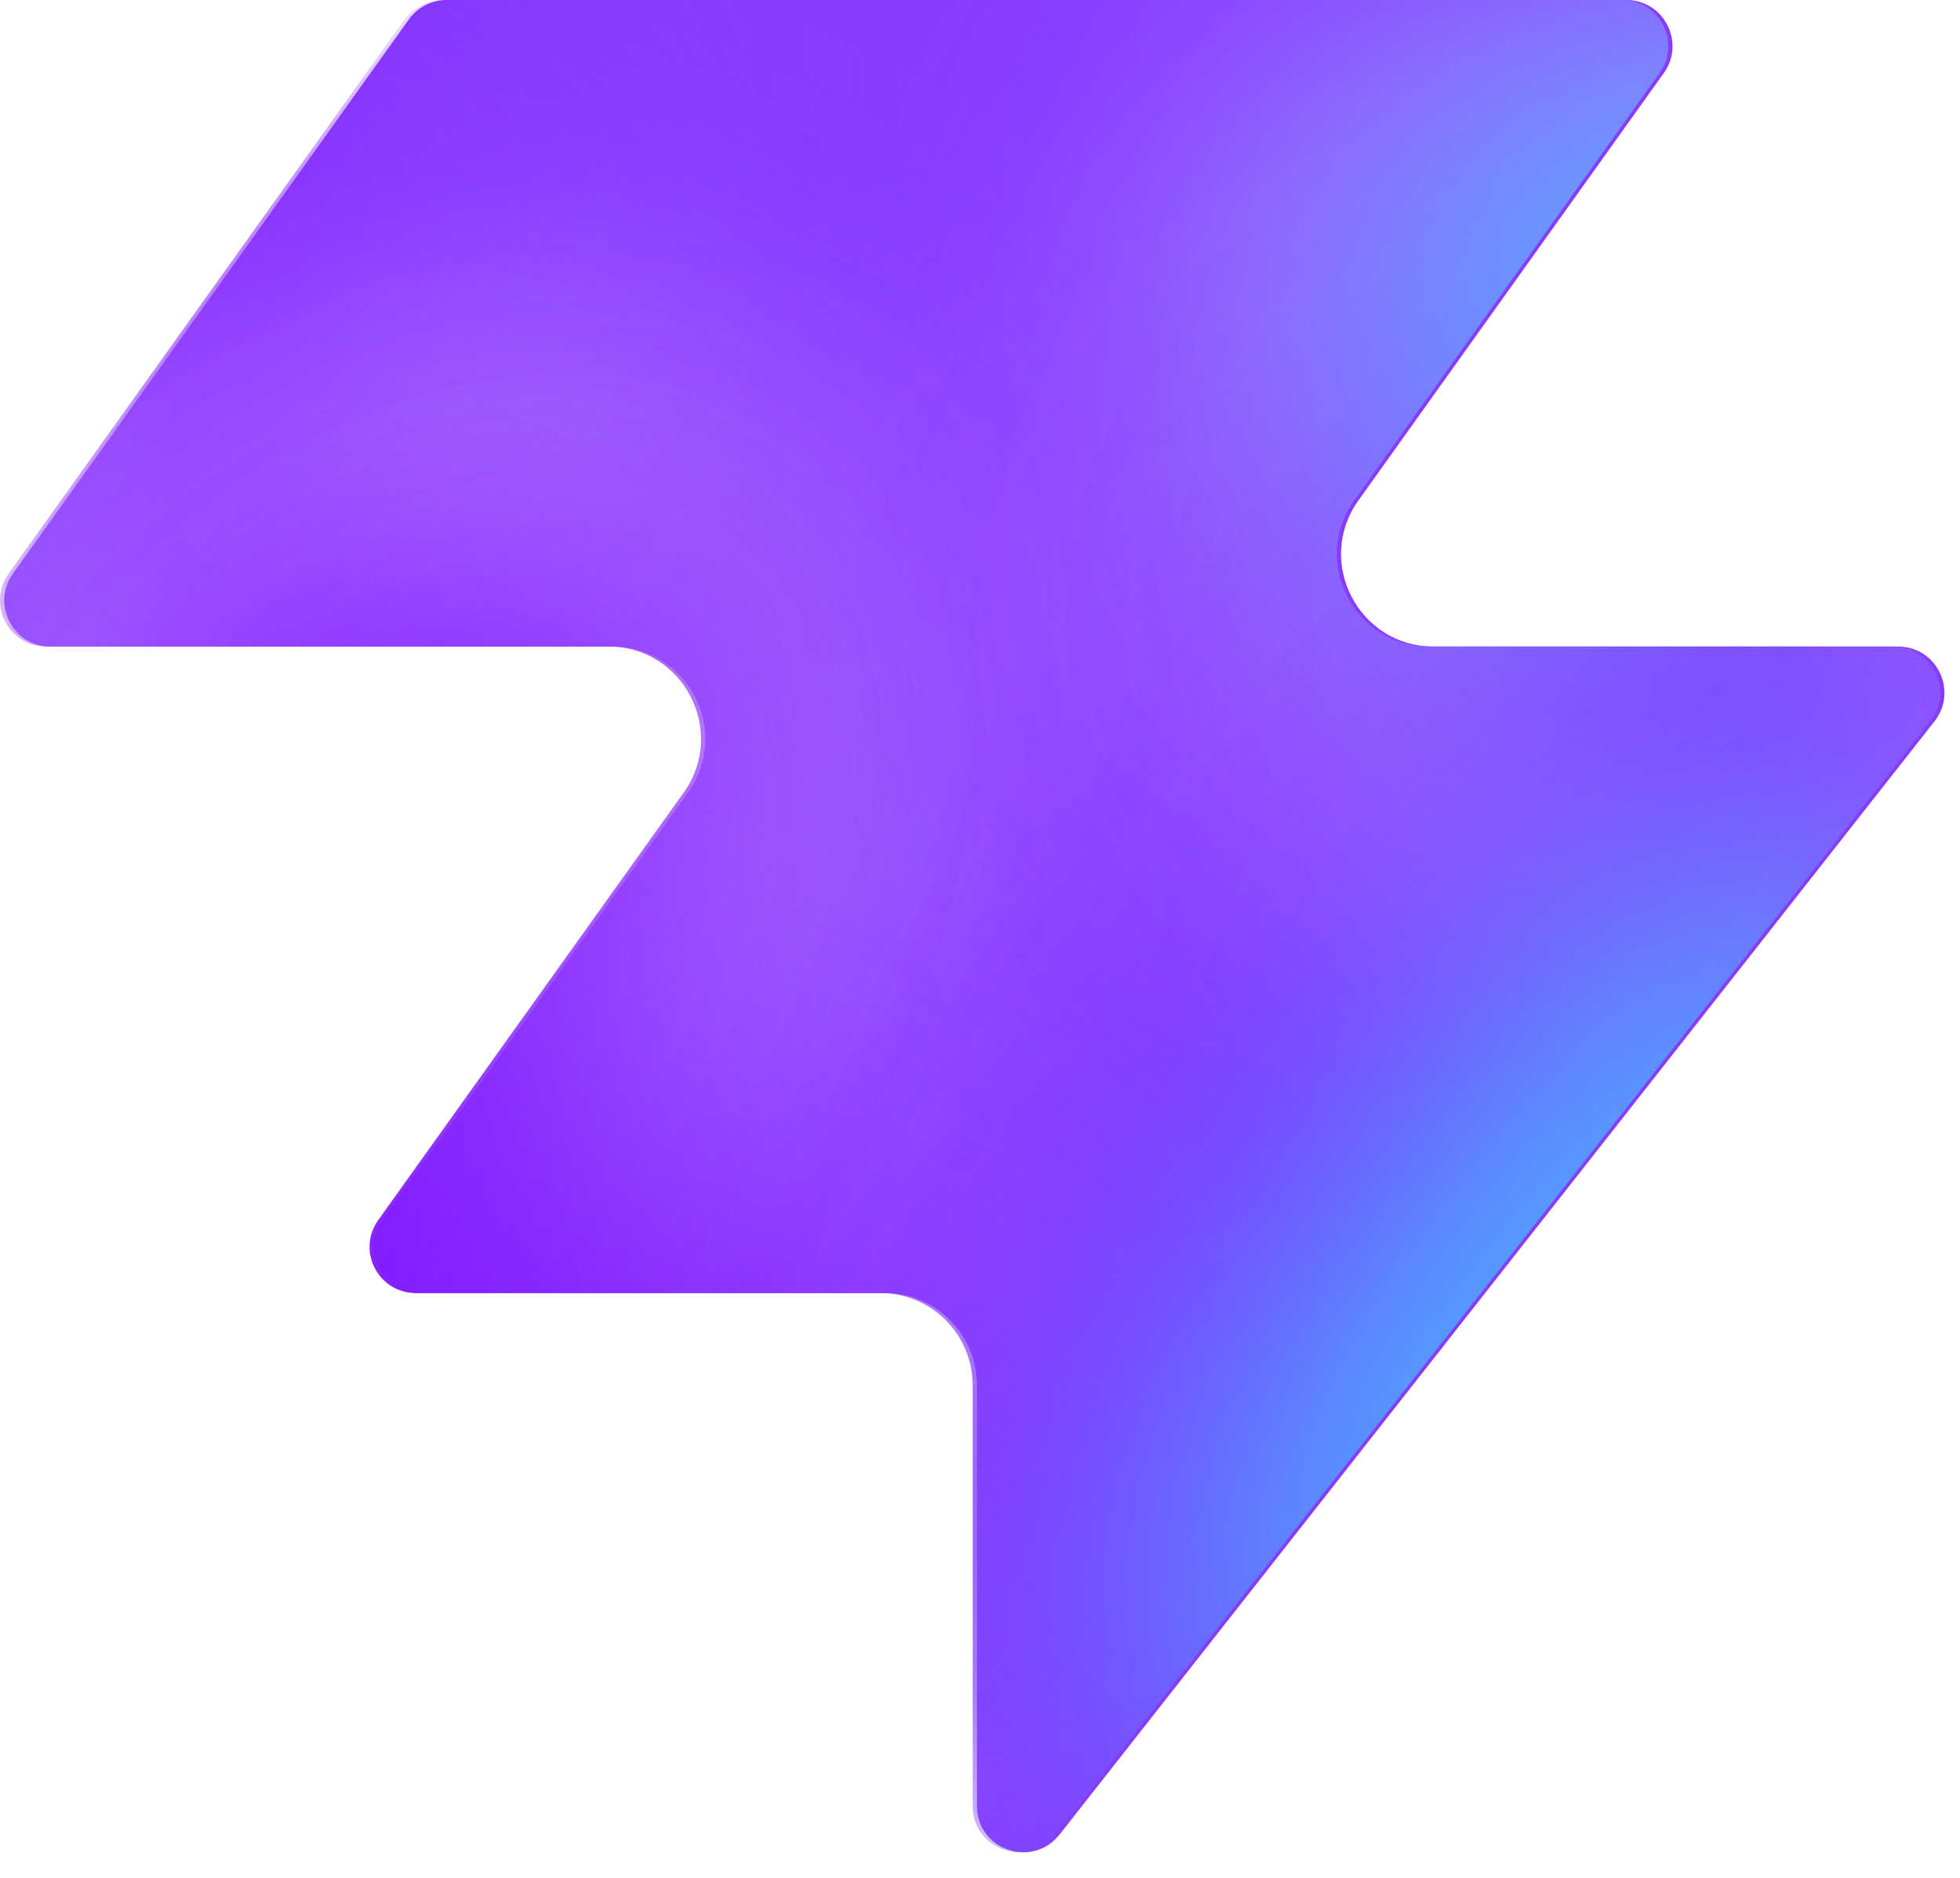
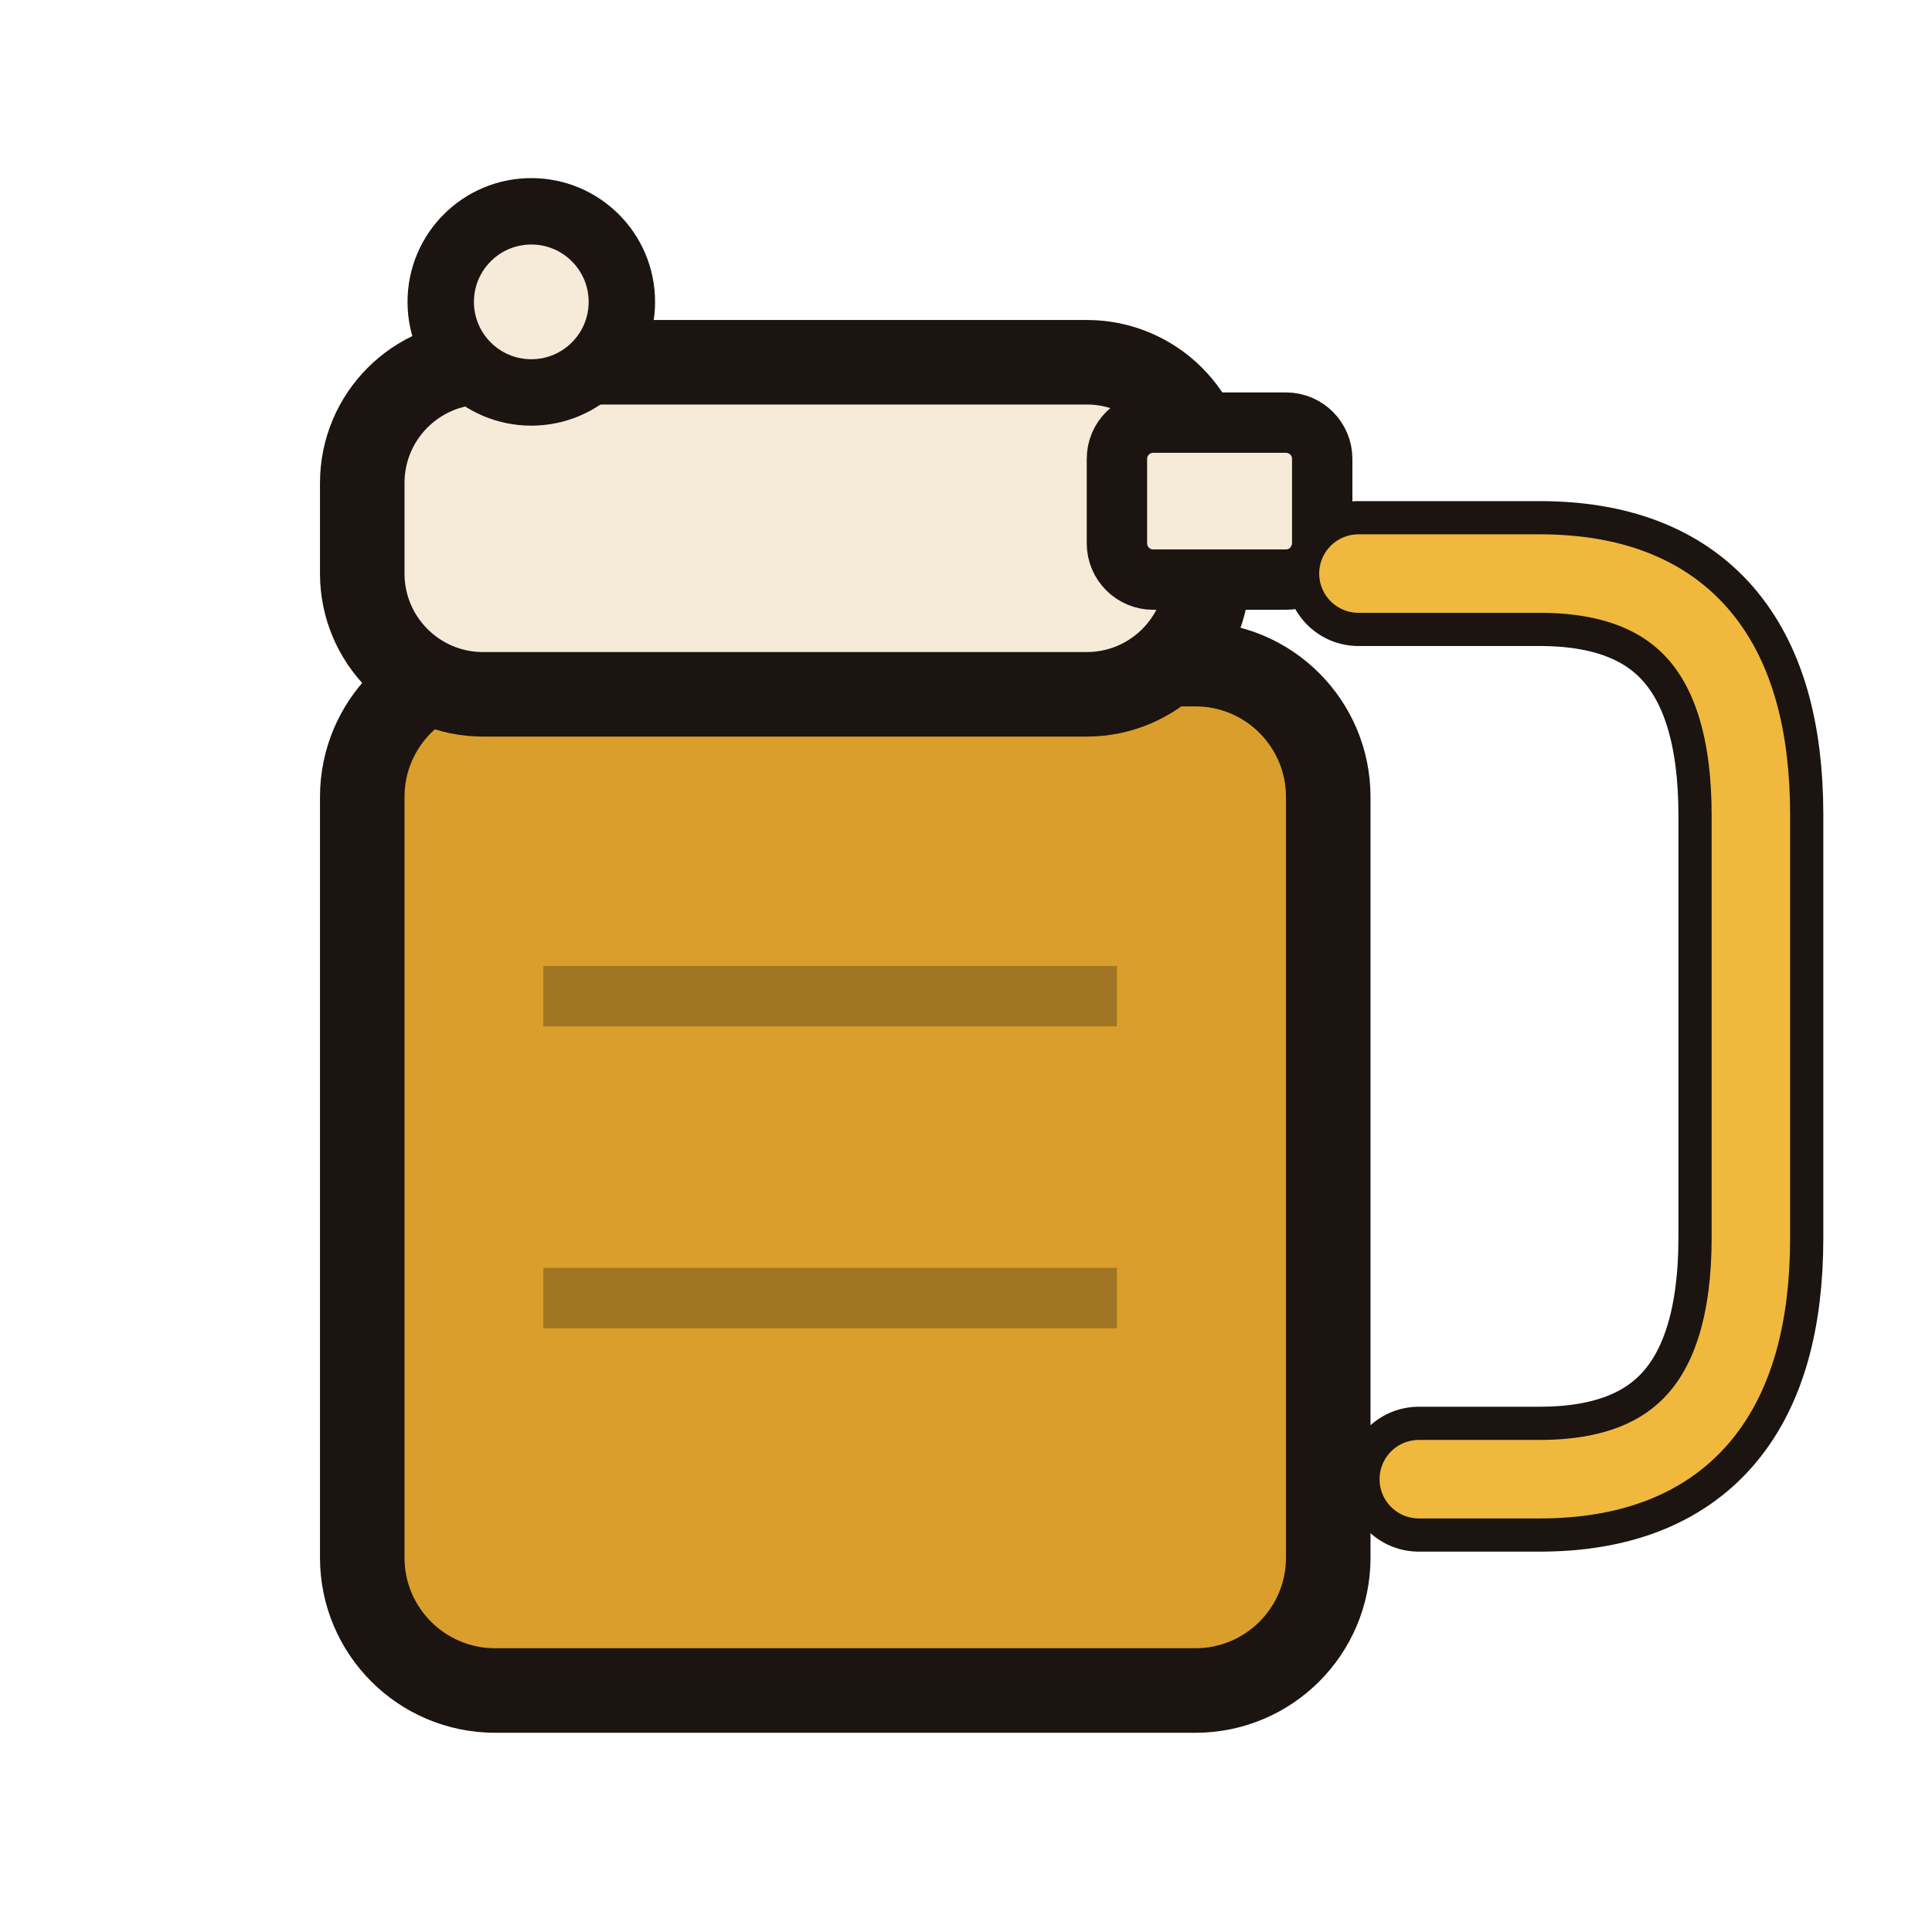
- <svg xmlns="http://www.w3.org/2000/svg" width="48" height="46" fill="none" viewBox="0 0 48 46">
-   <path fill="#863bff" d="M25.946 44.938c-.664.845-2.021.375-2.021-.698V33.937a2.26 2.26 0 0 0-2.262-2.262H10.287c-.92 0-1.456-1.04-.92-1.788l7.48-10.471c1.07-1.497 0-3.578-1.842-3.578H1.237c-.92 0-1.456-1.04-.92-1.788L10.013.474c.214-.297.556-.474.92-.474h28.894c.92 0 1.456 1.04.92 1.788l-7.48 10.471c-1.07 1.498 0 3.579 1.842 3.579h11.377c.943 0 1.473 1.088.89 1.83L25.947 44.94z" style="fill:#863bff;fill:color(display-p3 .525 .23 1);fill-opacity:1" />
-   <mask id="a" width="48" height="46" x="0" y="0" maskUnits="userSpaceOnUse" style="mask-type:alpha">
-     <path fill="#000" d="M25.842 44.938c-.664.844-2.021.375-2.021-.698V33.937a2.26 2.26 0 0 0-2.262-2.262H10.183c-.92 0-1.456-1.04-.92-1.788l7.48-10.471c1.07-1.498 0-3.579-1.842-3.579H1.133c-.92 0-1.456-1.04-.92-1.787L9.91.473c.214-.297.556-.474.92-.474h28.894c.92 0 1.456 1.04.92 1.788l-7.48 10.471c-1.07 1.498 0 3.578 1.842 3.578h11.377c.943 0 1.473 1.088.89 1.832L25.843 44.94z" style="fill:#000;fill-opacity:1" />
-   </mask>
-   <g mask="url(#a)">
-     <g filter="url(#b)">
-       <ellipse cx="5.508" cy="14.704" fill="#ede6ff" rx="5.508" ry="14.704" style="fill:#ede6ff;fill:color(display-p3 .927 .903 1);fill-opacity:1" transform="matrix(.00324 1 1 -.00324 -4.47 31.516)" />
-     </g>
-     <g filter="url(#c)">
-       <ellipse cx="10.399" cy="29.851" fill="#ede6ff" rx="10.399" ry="29.851" style="fill:#ede6ff;fill:color(display-p3 .927 .903 1);fill-opacity:1" transform="matrix(.00324 1 1 -.00324 -39.328 7.883)" />
-     </g>
-     <g filter="url(#d)">
-       <ellipse cx="5.508" cy="30.487" fill="#7e14ff" rx="5.508" ry="30.487" style="fill:#7e14ff;fill:color(display-p3 .492 .077 1);fill-opacity:1" transform="rotate(89.814 -25.913 -14.639)scale(1 -1)" />
-     </g>
-     <g filter="url(#e)">
-       <ellipse cx="5.508" cy="30.599" fill="#7e14ff" rx="5.508" ry="30.599" style="fill:#7e14ff;fill:color(display-p3 .492 .077 1);fill-opacity:1" transform="rotate(89.814 -32.644 -3.334)scale(1 -1)" />
-     </g>
-     <g filter="url(#f)">
-       <ellipse cx="5.508" cy="30.599" fill="#7e14ff" rx="5.508" ry="30.599" style="fill:#7e14ff;fill:color(display-p3 .492 .077 1);fill-opacity:1" transform="matrix(.00324 1 1 -.00324 -34.34 30.47)" />
-     </g>
-     <g filter="url(#g)">
-       <ellipse cx="14.072" cy="22.078" fill="#ede6ff" rx="14.072" ry="22.078" style="fill:#ede6ff;fill:color(display-p3 .927 .903 1);fill-opacity:1" transform="rotate(93.35 24.506 48.493)scale(-1 1)" />
-     </g>
-     <g filter="url(#h)">
-       <ellipse cx="3.47" cy="21.501" fill="#7e14ff" rx="3.47" ry="21.501" style="fill:#7e14ff;fill:color(display-p3 .492 .077 1);fill-opacity:1" transform="rotate(89.009 28.708 47.59)scale(-1 1)" />
-     </g>
-     <g filter="url(#i)">
-       <ellipse cx="3.47" cy="21.501" fill="#7e14ff" rx="3.47" ry="21.501" style="fill:#7e14ff;fill:color(display-p3 .492 .077 1);fill-opacity:1" transform="rotate(89.009 28.708 47.59)scale(-1 1)" />
-     </g>
-     <g filter="url(#j)">
-       <ellipse cx=".387" cy="8.972" fill="#7e14ff" rx="4.407" ry="29.108" style="fill:#7e14ff;fill:color(display-p3 .492 .077 1);fill-opacity:1" transform="rotate(39.51 .387 8.972)" />
-     </g>
-     <g filter="url(#k)">
-       <ellipse cx="47.523" cy="-6.092" fill="#7e14ff" rx="4.407" ry="29.108" style="fill:#7e14ff;fill:color(display-p3 .492 .077 1);fill-opacity:1" transform="rotate(37.892 47.523 -6.092)" />
-     </g>
-     <g filter="url(#l)">
-       <ellipse cx="41.412" cy="6.333" fill="#47bfff" rx="5.971" ry="9.665" style="fill:#47bfff;fill:color(display-p3 .28 .748 1);fill-opacity:1" transform="rotate(37.892 41.412 6.333)" />
-     </g>
-     <g filter="url(#m)">
-       <ellipse cx="-1.879" cy="38.332" fill="#7e14ff" rx="4.407" ry="29.108" style="fill:#7e14ff;fill:color(display-p3 .492 .077 1);fill-opacity:1" transform="rotate(37.892 -1.88 38.332)" />
-     </g>
-     <g filter="url(#n)">
-       <ellipse cx="-1.879" cy="38.332" fill="#7e14ff" rx="4.407" ry="29.108" style="fill:#7e14ff;fill:color(display-p3 .492 .077 1);fill-opacity:1" transform="rotate(37.892 -1.88 38.332)" />
-     </g>
-     <g filter="url(#o)">
-       <ellipse cx="35.651" cy="29.907" fill="#7e14ff" rx="4.407" ry="29.108" style="fill:#7e14ff;fill:color(display-p3 .492 .077 1);fill-opacity:1" transform="rotate(37.892 35.651 29.907)" />
-     </g>
-     <g filter="url(#p)">
-       <ellipse cx="38.418" cy="32.4" fill="#47bfff" rx="5.971" ry="15.297" style="fill:#47bfff;fill:color(display-p3 .28 .748 1);fill-opacity:1" transform="rotate(37.892 38.418 32.4)" />
-     </g>
-   </g>
-   <defs>
-     <filter id="b" width="60.045" height="41.654" x="-19.77" y="16.149" color-interpolation-filters="sRGB" filterUnits="userSpaceOnUse">
-       <feFlood flood-opacity="0" result="BackgroundImageFix" />
-       <feBlend in="SourceGraphic" in2="BackgroundImageFix" result="shape" />
-       <feGaussianBlur result="effect1_foregroundBlur_2002_17158" stdDeviation="7.659" />
-     </filter>
-     <filter id="c" width="90.34" height="51.437" x="-54.613" y="-7.533" color-interpolation-filters="sRGB" filterUnits="userSpaceOnUse">
-       <feFlood flood-opacity="0" result="BackgroundImageFix" />
-       <feBlend in="SourceGraphic" in2="BackgroundImageFix" result="shape" />
-       <feGaussianBlur result="effect1_foregroundBlur_2002_17158" stdDeviation="7.659" />
-     </filter>
-     <filter id="d" width="79.355" height="29.4" x="-49.64" y="2.03" color-interpolation-filters="sRGB" filterUnits="userSpaceOnUse">
-       <feFlood flood-opacity="0" result="BackgroundImageFix" />
-       <feBlend in="SourceGraphic" in2="BackgroundImageFix" result="shape" />
-       <feGaussianBlur result="effect1_foregroundBlur_2002_17158" stdDeviation="4.596" />
-     </filter>
-     <filter id="e" width="79.579" height="29.4" x="-45.045" y="20.029" color-interpolation-filters="sRGB" filterUnits="userSpaceOnUse">
-       <feFlood flood-opacity="0" result="BackgroundImageFix" />
-       <feBlend in="SourceGraphic" in2="BackgroundImageFix" result="shape" />
-       <feGaussianBlur result="effect1_foregroundBlur_2002_17158" stdDeviation="4.596" />
-     </filter>
-     <filter id="f" width="79.579" height="29.4" x="-43.513" y="21.178" color-interpolation-filters="sRGB" filterUnits="userSpaceOnUse">
-       <feFlood flood-opacity="0" result="BackgroundImageFix" />
-       <feBlend in="SourceGraphic" in2="BackgroundImageFix" result="shape" />
-       <feGaussianBlur result="effect1_foregroundBlur_2002_17158" stdDeviation="4.596" />
-     </filter>
-     <filter id="g" width="74.749" height="58.852" x="15.756" y="-17.901" color-interpolation-filters="sRGB" filterUnits="userSpaceOnUse">
-       <feFlood flood-opacity="0" result="BackgroundImageFix" />
-       <feBlend in="SourceGraphic" in2="BackgroundImageFix" result="shape" />
-       <feGaussianBlur result="effect1_foregroundBlur_2002_17158" stdDeviation="7.659" />
-     </filter>
-     <filter id="h" width="61.377" height="25.362" x="23.548" y="2.284" color-interpolation-filters="sRGB" filterUnits="userSpaceOnUse">
-       <feFlood flood-opacity="0" result="BackgroundImageFix" />
-       <feBlend in="SourceGraphic" in2="BackgroundImageFix" result="shape" />
-       <feGaussianBlur result="effect1_foregroundBlur_2002_17158" stdDeviation="4.596" />
-     </filter>
-     <filter id="i" width="61.377" height="25.362" x="23.548" y="2.284" color-interpolation-filters="sRGB" filterUnits="userSpaceOnUse">
-       <feFlood flood-opacity="0" result="BackgroundImageFix" />
-       <feBlend in="SourceGraphic" in2="BackgroundImageFix" result="shape" />
-       <feGaussianBlur result="effect1_foregroundBlur_2002_17158" stdDeviation="4.596" />
-     </filter>
-     <filter id="j" width="56.045" height="63.649" x="-27.636" y="-22.853" color-interpolation-filters="sRGB" filterUnits="userSpaceOnUse">
-       <feFlood flood-opacity="0" result="BackgroundImageFix" />
-       <feBlend in="SourceGraphic" in2="BackgroundImageFix" result="shape" />
-       <feGaussianBlur result="effect1_foregroundBlur_2002_17158" stdDeviation="4.596" />
-     </filter>
-     <filter id="k" width="54.814" height="64.646" x="20.116" y="-38.415" color-interpolation-filters="sRGB" filterUnits="userSpaceOnUse">
-       <feFlood flood-opacity="0" result="BackgroundImageFix" />
-       <feBlend in="SourceGraphic" in2="BackgroundImageFix" result="shape" />
-       <feGaussianBlur result="effect1_foregroundBlur_2002_17158" stdDeviation="4.596" />
-     </filter>
-     <filter id="l" width="33.541" height="35.313" x="24.641" y="-11.323" color-interpolation-filters="sRGB" filterUnits="userSpaceOnUse">
-       <feFlood flood-opacity="0" result="BackgroundImageFix" />
-       <feBlend in="SourceGraphic" in2="BackgroundImageFix" result="shape" />
-       <feGaussianBlur result="effect1_foregroundBlur_2002_17158" stdDeviation="4.596" />
-     </filter>
-     <filter id="m" width="54.814" height="64.646" x="-29.286" y="6.009" color-interpolation-filters="sRGB" filterUnits="userSpaceOnUse">
-       <feFlood flood-opacity="0" result="BackgroundImageFix" />
-       <feBlend in="SourceGraphic" in2="BackgroundImageFix" result="shape" />
-       <feGaussianBlur result="effect1_foregroundBlur_2002_17158" stdDeviation="4.596" />
-     </filter>
-     <filter id="n" width="54.814" height="64.646" x="-29.286" y="6.009" color-interpolation-filters="sRGB" filterUnits="userSpaceOnUse">
-       <feFlood flood-opacity="0" result="BackgroundImageFix" />
-       <feBlend in="SourceGraphic" in2="BackgroundImageFix" result="shape" />
-       <feGaussianBlur result="effect1_foregroundBlur_2002_17158" stdDeviation="4.596" />
-     </filter>
-     <filter id="o" width="54.814" height="64.646" x="8.244" y="-2.416" color-interpolation-filters="sRGB" filterUnits="userSpaceOnUse">
-       <feFlood flood-opacity="0" result="BackgroundImageFix" />
-       <feBlend in="SourceGraphic" in2="BackgroundImageFix" result="shape" />
-       <feGaussianBlur result="effect1_foregroundBlur_2002_17158" stdDeviation="4.596" />
-     </filter>
-     <filter id="p" width="39.409" height="43.623" x="18.713" y="10.588" color-interpolation-filters="sRGB" filterUnits="userSpaceOnUse">
-       <feFlood flood-opacity="0" result="BackgroundImageFix" />
-       <feBlend in="SourceGraphic" in2="BackgroundImageFix" result="shape" />
-       <feGaussianBlur result="effect1_foregroundBlur_2002_17158" stdDeviation="4.596" />
-     </filter>
-   </defs>
+ <svg xmlns="http://www.w3.org/2000/svg" viewBox="0 0 32 32">
+   <rect x="6" y="11" width="16" height="17" rx="2.2" fill="#d99e2b" stroke="#1c1410" stroke-width="1.4" />
+   <rect x="6" y="6" width="14" height="5.5" rx="2" fill="#f6ead9" stroke="#1c1410" stroke-width="1.4" />
+   <circle cx="8.8" cy="5" r="1.5" fill="#f6ead9" stroke="#1c1410" stroke-width="1.1" />
+   <rect x="18.5" y="7" width="3.4" height="2.6" rx="0.6" fill="#f6ead9" stroke="#1c1410" stroke-width="1" />
+   <path d="M22.5 9.5 L25.5 9.5 Q29 9.5 29 13.5 L29 20.5 Q29 24.5 25.5 24.5 L23.5 24.5" fill="none" stroke="#1c1410" stroke-width="2.4" stroke-linecap="round" />
+   <path d="M22.5 9.5 L25.5 9.5 Q29 9.5 29 13.5 L29 20.5 Q29 24.5 25.5 24.5 L23.5 24.5" fill="none" stroke="#f0b93d" stroke-width="1.3" stroke-linecap="round" />
+   <line x1="9" y1="16.5" x2="18.5" y2="16.5" stroke="#1c1410" stroke-width="1" opacity="0.3" />
+   <line x1="9" y1="21.5" x2="18.5" y2="21.5" stroke="#1c1410" stroke-width="1" opacity="0.3" />
</svg>
